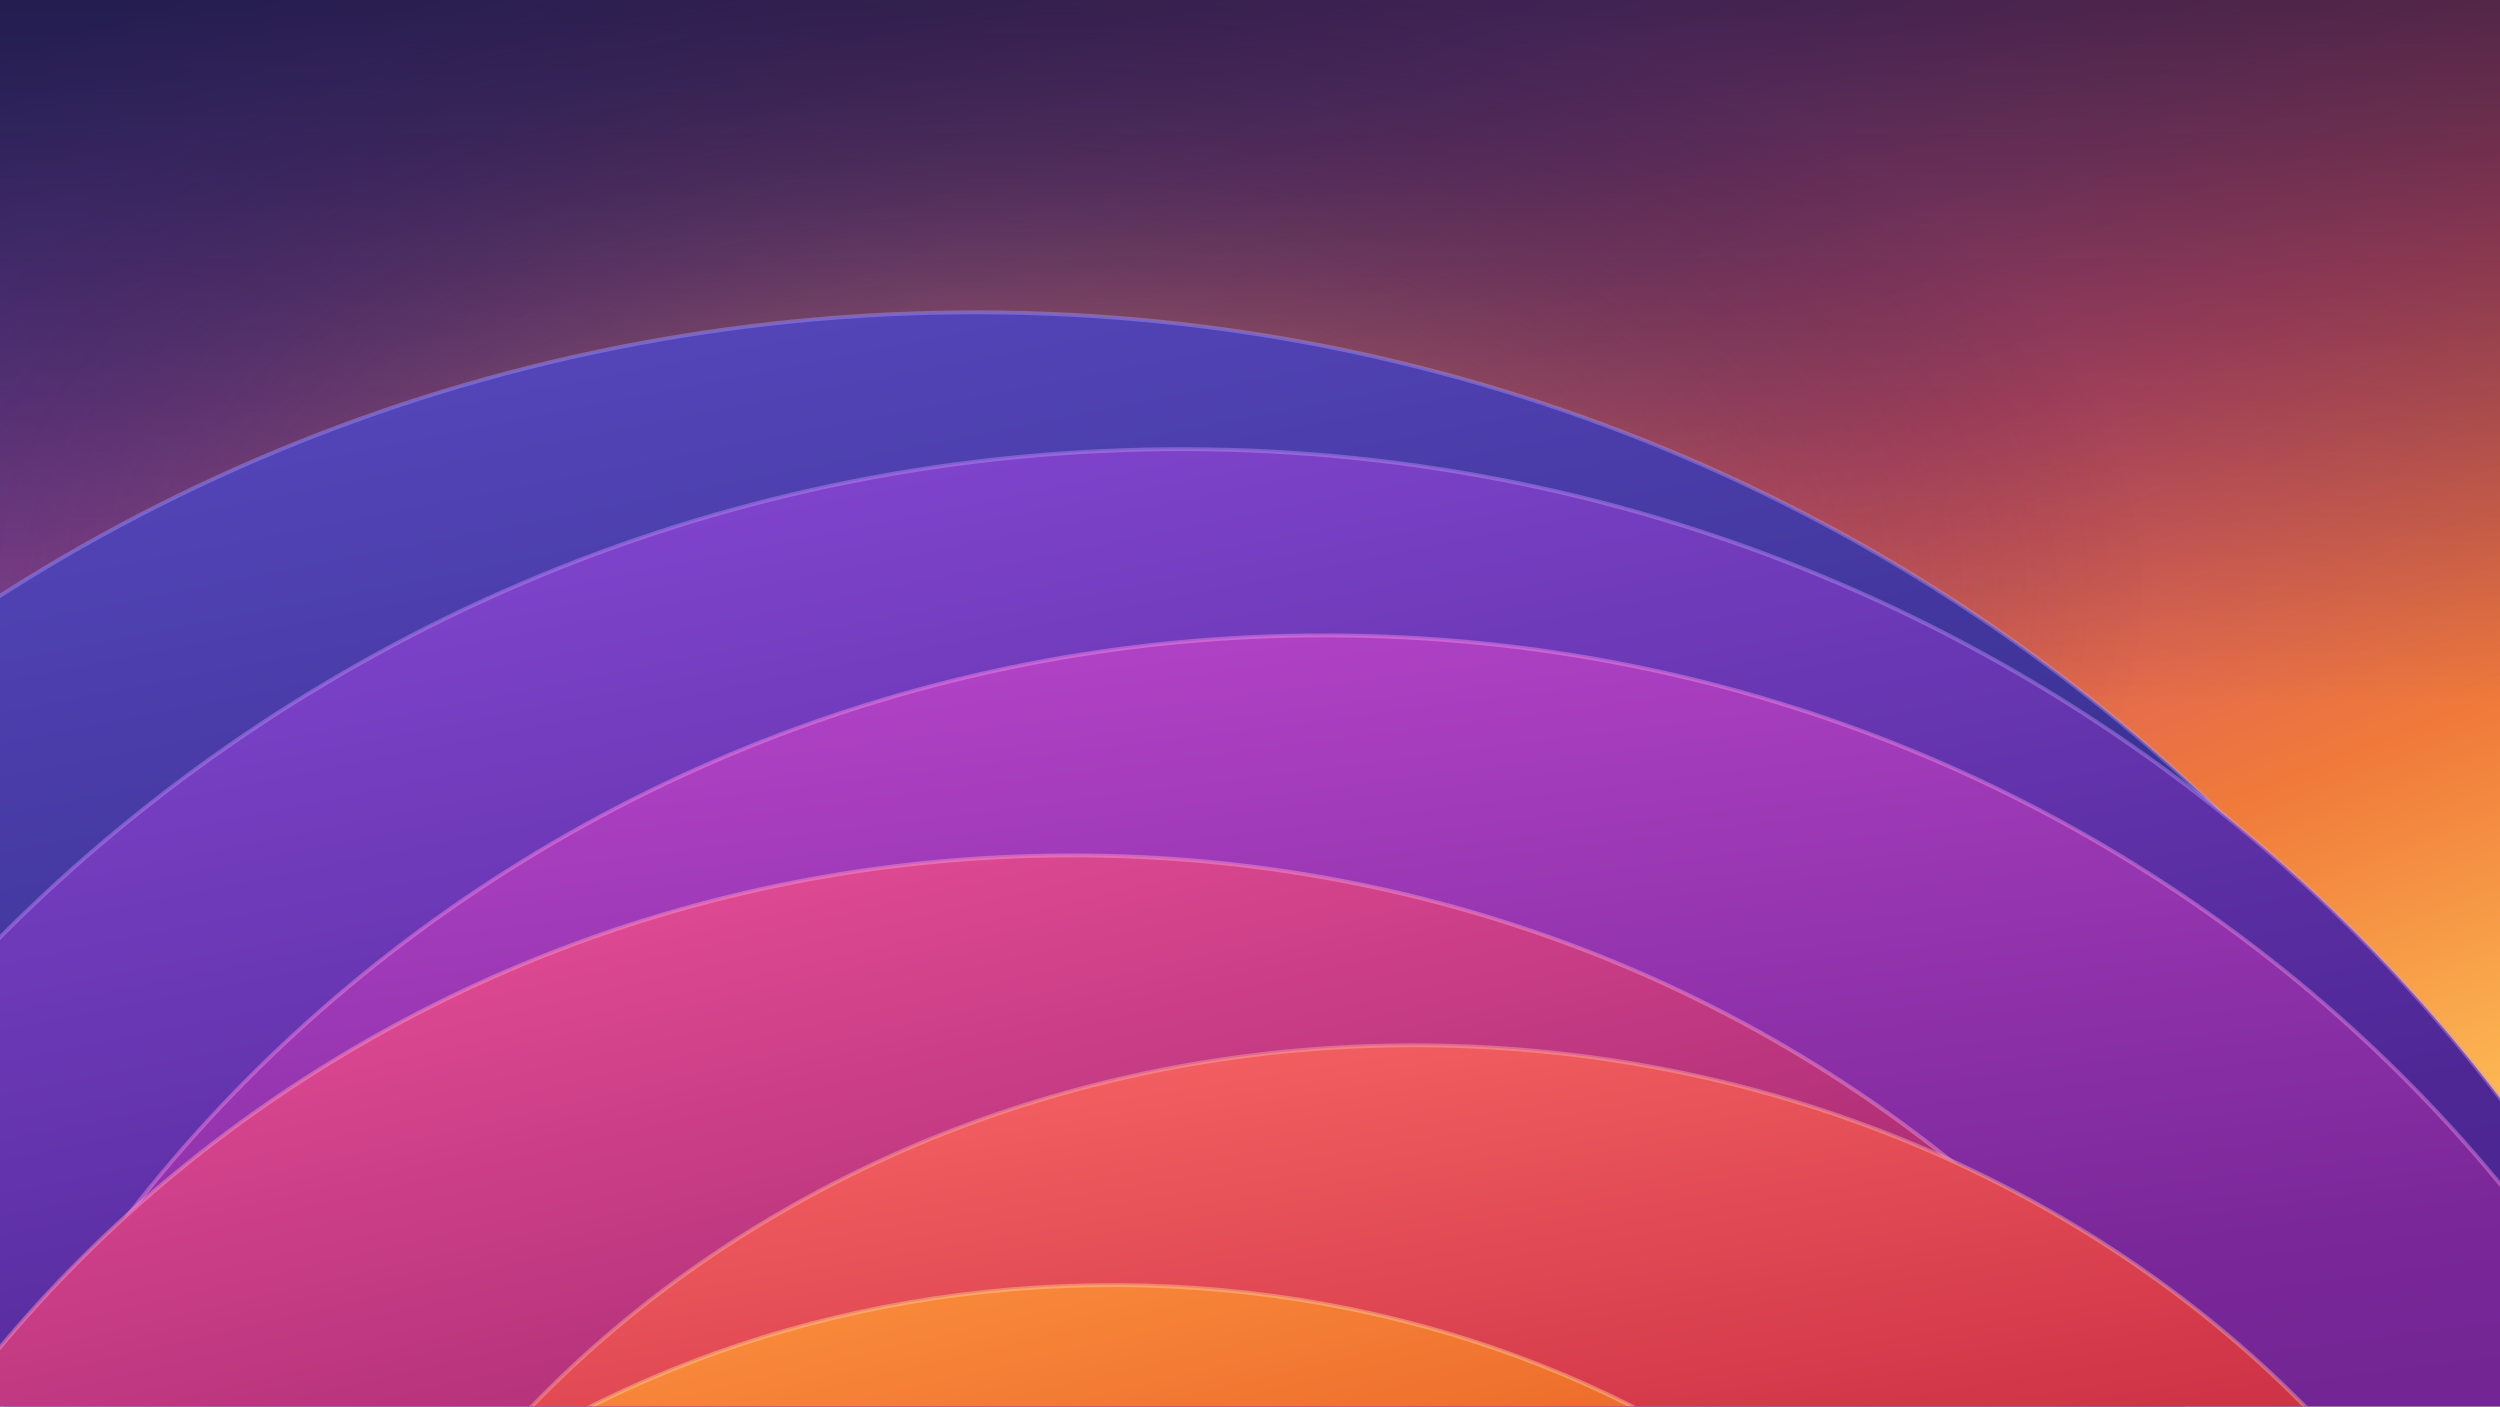
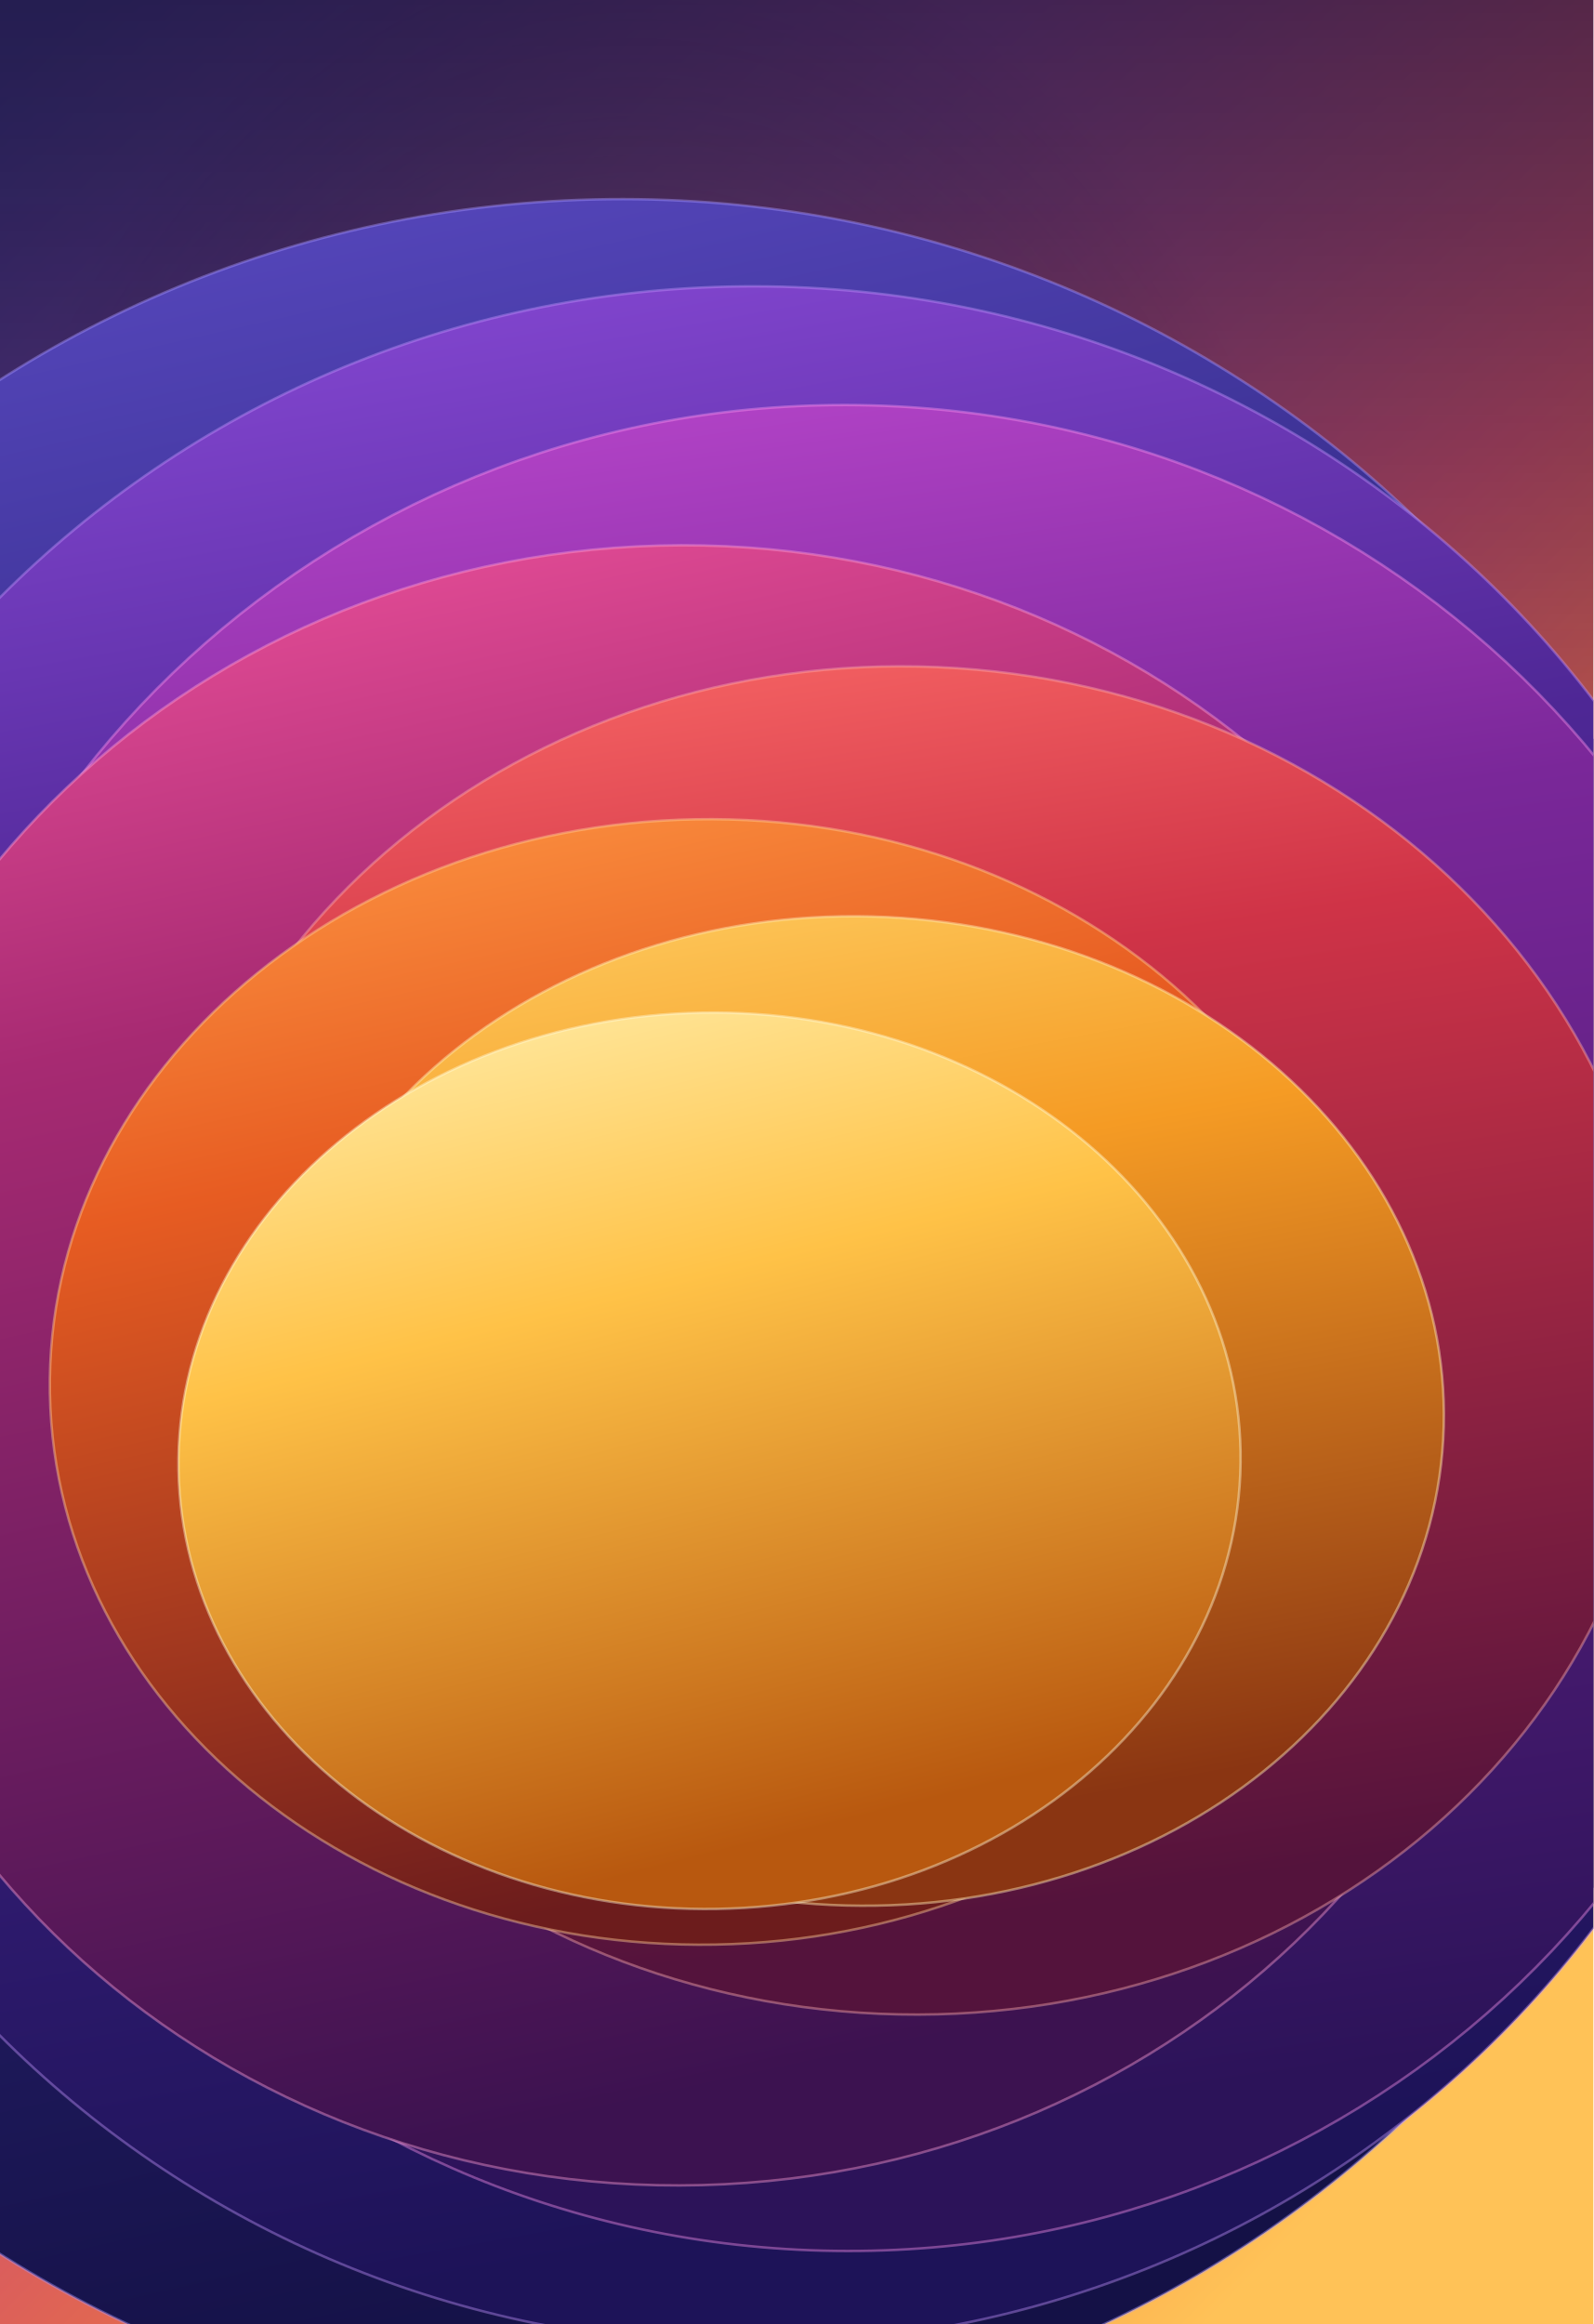
- <svg xmlns="http://www.w3.org/2000/svg" viewBox="0 0 1920 1080" width="1920" height="1080" preserveAspectRatio="xMidYMid slice" role="img" aria-label="Gündoğumu manzarası">
+ <svg xmlns="http://www.w3.org/2000/svg" viewBox="0 0 1920 2800" width="1920" height="2800" preserveAspectRatio="xMidYMid slice" role="img" aria-label="Gündoğumu manzarası">
  <defs>
    <linearGradient id="sky" x1="0.05" y1="0" x2="0.75" y2="1">
      <stop offset="0" stop-color="#4a3690" />
      <stop offset="0.28" stop-color="#8a4296" />
      <stop offset="0.55" stop-color="#cf4f6e" />
      <stop offset="0.78" stop-color="#f07a3a" />
      <stop offset="1" stop-color="#ffc257" />
    </linearGradient>
    <linearGradient id="d1" x1="0" y1="0" x2="0.15" y2="1">
      <stop offset="0" stop-color="#5b4bc4" />
      <stop offset="0.35" stop-color="#332a86" />
      <stop offset="1" stop-color="#141146" />
    </linearGradient>
    <linearGradient id="d2" x1="0" y1="0" x2="0.15" y2="1">
      <stop offset="0" stop-color="#8a4ad8" />
      <stop offset="0.34" stop-color="#4e2795" />
      <stop offset="1" stop-color="#1d1358" />
    </linearGradient>
    <linearGradient id="d3" x1="0" y1="0" x2="0.18" y2="1">
      <stop offset="0" stop-color="#c04ad2" />
      <stop offset="0.33" stop-color="#7a2799" />
      <stop offset="1" stop-color="#2c1359" />
    </linearGradient>
    <linearGradient id="d4" x1="0" y1="0" x2="0.2" y2="1">
      <stop offset="0" stop-color="#f1549e" />
      <stop offset="0.32" stop-color="#a72a72" />
      <stop offset="1" stop-color="#3c1250" />
    </linearGradient>
    <linearGradient id="d5" x1="0" y1="0" x2="0.22" y2="1">
      <stop offset="0" stop-color="#ff6f6a" />
      <stop offset="0.32" stop-color="#cf3347" />
      <stop offset="1" stop-color="#54133c" />
    </linearGradient>
    <linearGradient id="d6" x1="0" y1="0" x2="0.24" y2="1">
      <stop offset="0" stop-color="#ff9a45" />
      <stop offset="0.34" stop-color="#e75c22" />
      <stop offset="1" stop-color="#6c1c1c" />
    </linearGradient>
    <linearGradient id="d7" x1="0" y1="0" x2="0.26" y2="1">
      <stop offset="0" stop-color="#ffd166" />
      <stop offset="0.36" stop-color="#f59b24" />
      <stop offset="1" stop-color="#8a3512" />
    </linearGradient>
    <linearGradient id="d8" x1="0" y1="0" x2="0.28" y2="1">
      <stop offset="0" stop-color="#fff0b0" />
      <stop offset="0.4" stop-color="#ffc247" />
      <stop offset="1" stop-color="#b8580f" />
    </linearGradient>
    <radialGradient id="patlama" cx="0.4" cy="0.42" r="0.46">
      <stop offset="0" stop-color="#fff3c4" stop-opacity="0.55" />
      <stop offset="0.4" stop-color="#ffb45e" stop-opacity="0.26" />
      <stop offset="1" stop-color="#000000" stop-opacity="0" />
    </radialGradient>
    <linearGradient id="ustGolge" x1="0" y1="0" x2="0" y2="0.5">
      <stop offset="0" stop-color="#050a1c" stop-opacity="0.55" />
      <stop offset="1" stop-color="#050a1c" stop-opacity="0" />
    </linearGradient>
  </defs>
-   <rect width="1920" height="1080" fill="url(#sky)" />
-   <rect width="1920" height="1080" fill="url(#patlama)" />
-   <rect width="1920" height="1080" fill="url(#ustGolge)" />
+   <rect width="1920" height="2800" fill="url(#sky)" />
+   <rect width="1920" height="2800" fill="url(#patlama)" />
+   <rect width="1920" height="2800" fill="url(#ustGolge)" />
  <g stroke-linejoin="round">
    <ellipse cx="745" cy="1585" rx="1370" ry="1345" transform="rotate(-3.5 745 1585)" fill="url(#d1)" stroke="rgba(168,150,255,0.42)" stroke-width="3" />
    <ellipse cx="905" cy="1585" rx="1265" ry="1240" transform="rotate(-2 905 1585)" fill="url(#d2)" stroke="rgba(198,150,255,0.40)" stroke-width="3" />
    <ellipse cx="1020" cy="1600" rx="1150" ry="1112" transform="rotate(1.5 1020 1600)" fill="url(#d3)" stroke="rgba(255,150,240,0.40)" stroke-width="3" />
    <ellipse cx="820" cy="1645" rx="1045" ry="988" transform="rotate(-1.5 820 1645)" fill="url(#d4)" stroke="rgba(255,160,215,0.42)" stroke-width="3" />
    <ellipse cx="1095" cy="1615" rx="905" ry="812" transform="rotate(2.5 1095 1615)" fill="url(#d5)" stroke="rgba(255,175,175,0.42)" stroke-width="3" />
    <ellipse cx="850" cy="1665" rx="790" ry="678" transform="rotate(-1 850 1665)" fill="url(#d6)" stroke="rgba(255,205,150,0.44)" stroke-width="3" />
    <ellipse cx="1035" cy="1700" rx="705" ry="596" transform="rotate(1.5 1035 1700)" fill="url(#d7)" stroke="rgba(255,232,180,0.46)" stroke-width="3" />
    <ellipse cx="855" cy="1760" rx="640" ry="540" transform="rotate(-1 855 1760)" fill="url(#d8)" stroke="rgba(255,250,220,0.42)" stroke-width="3" />
  </g>
</svg>
